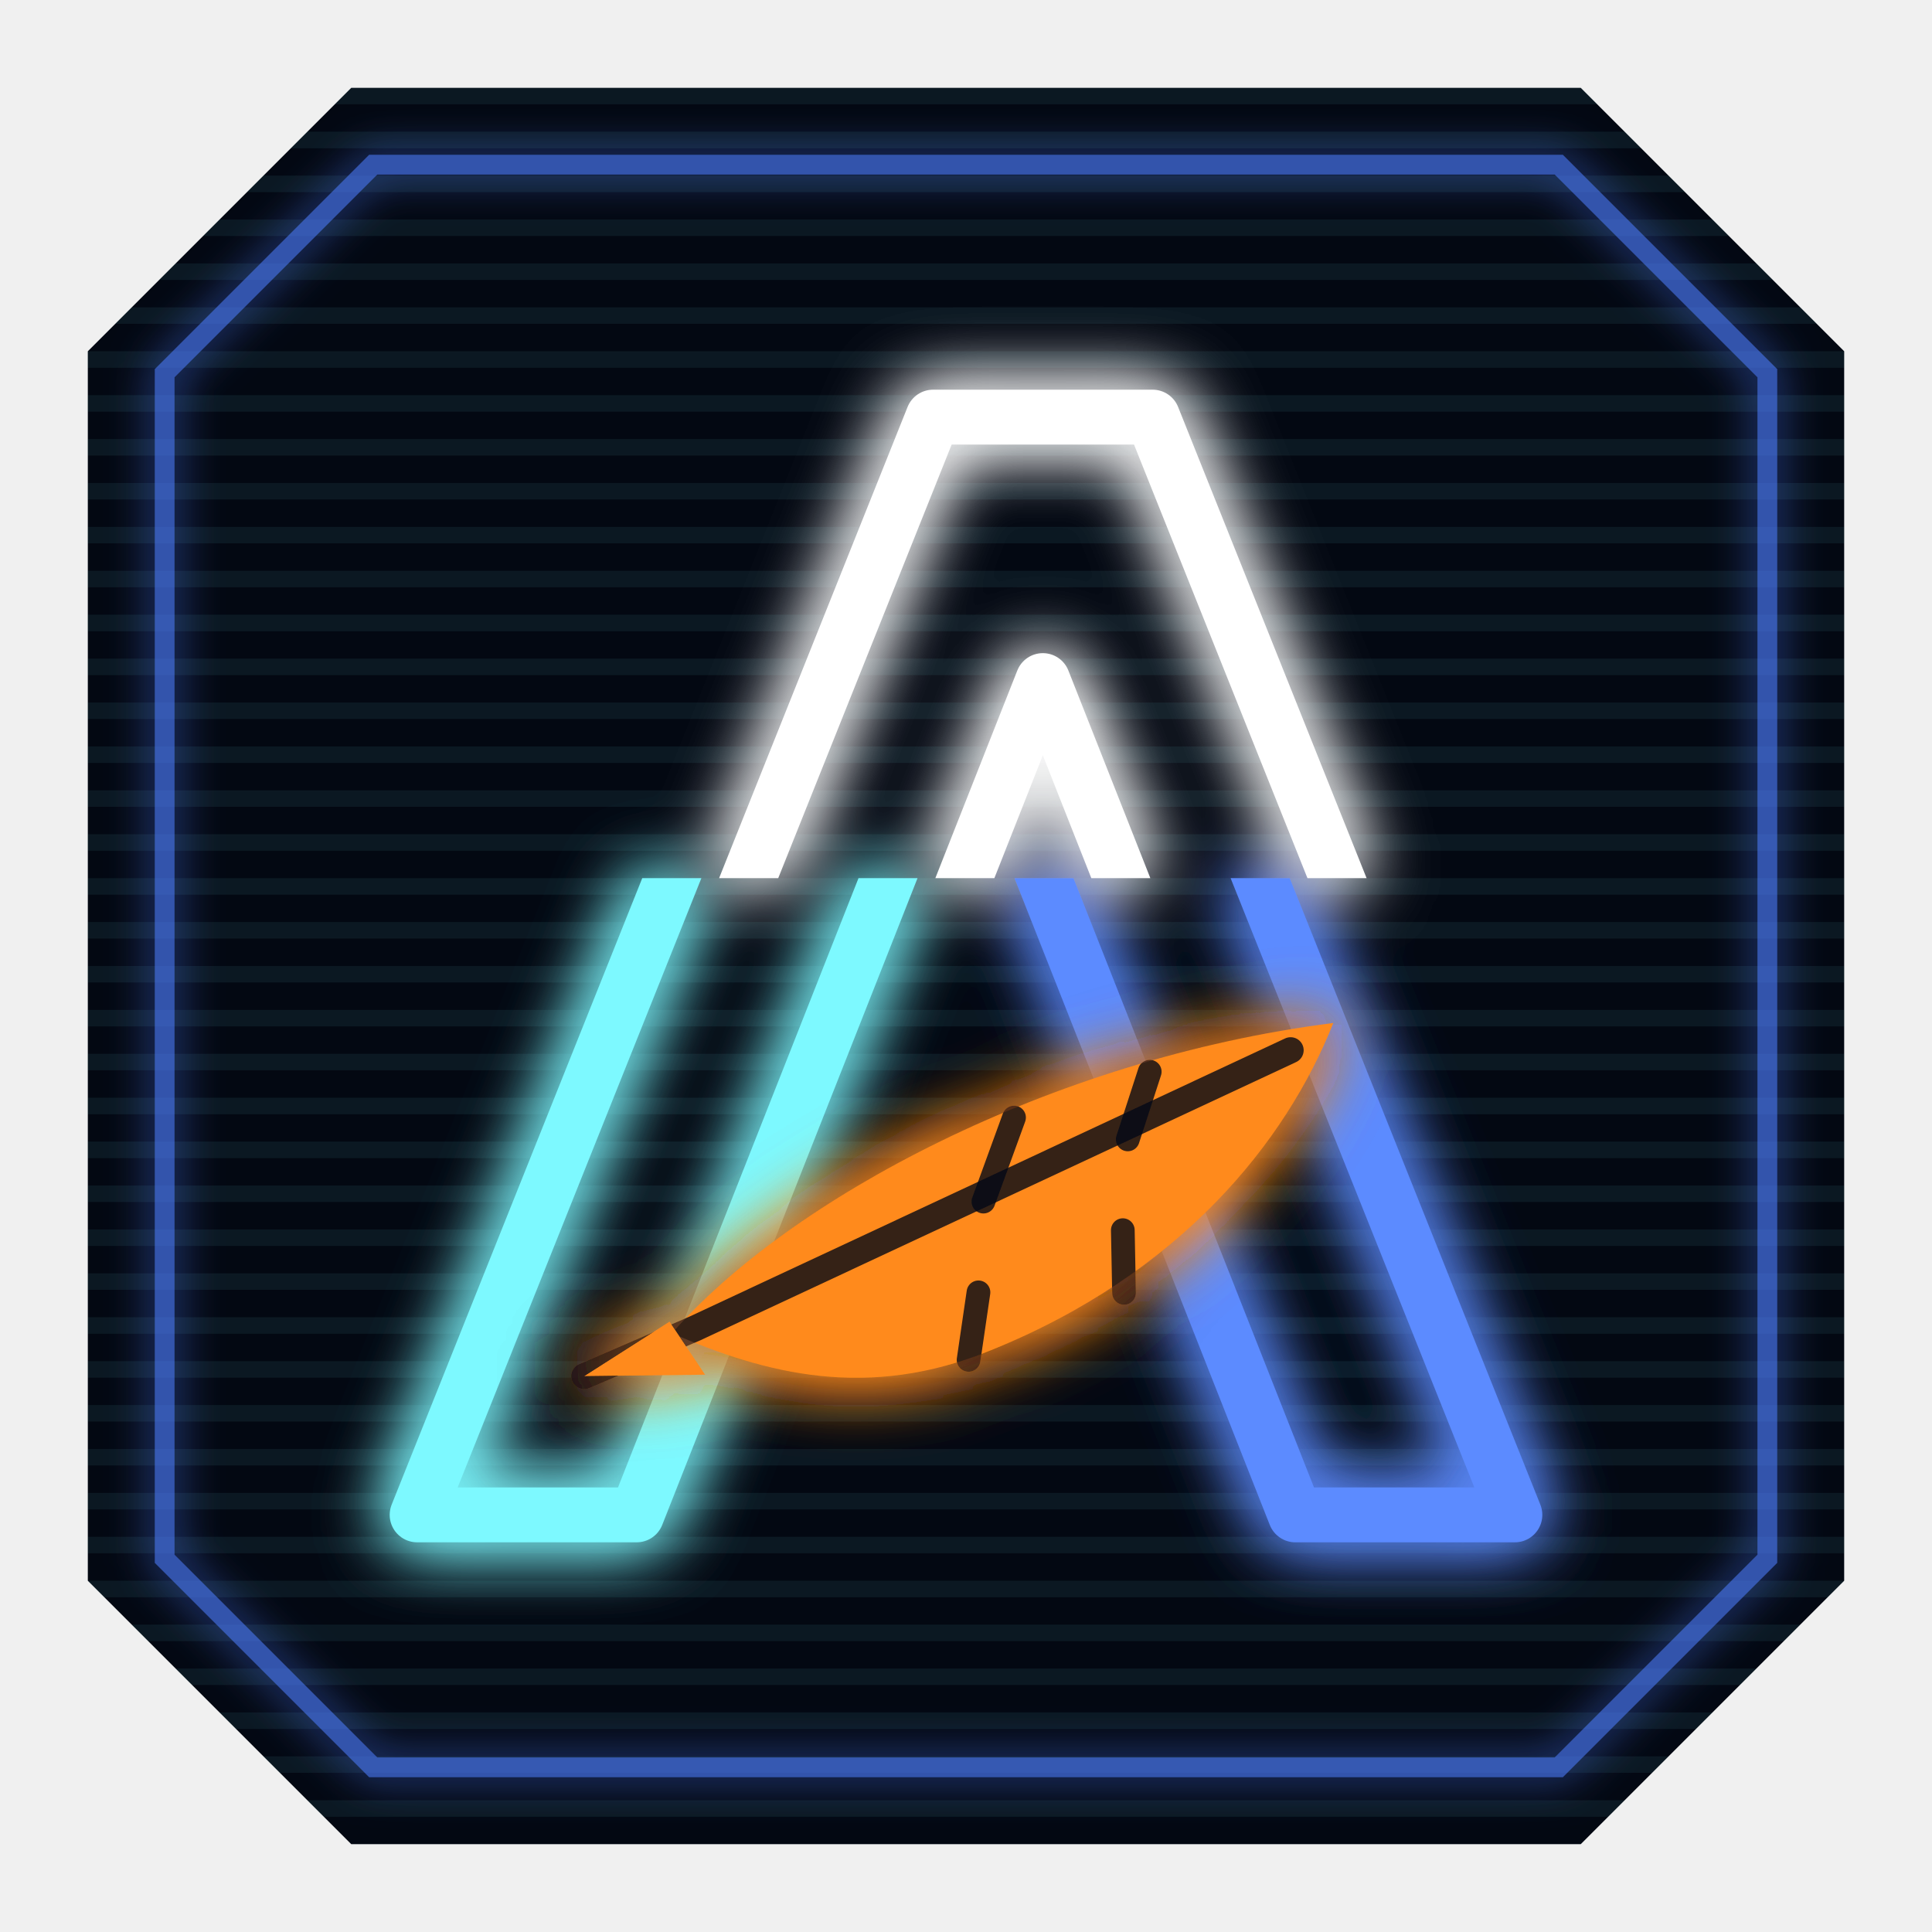
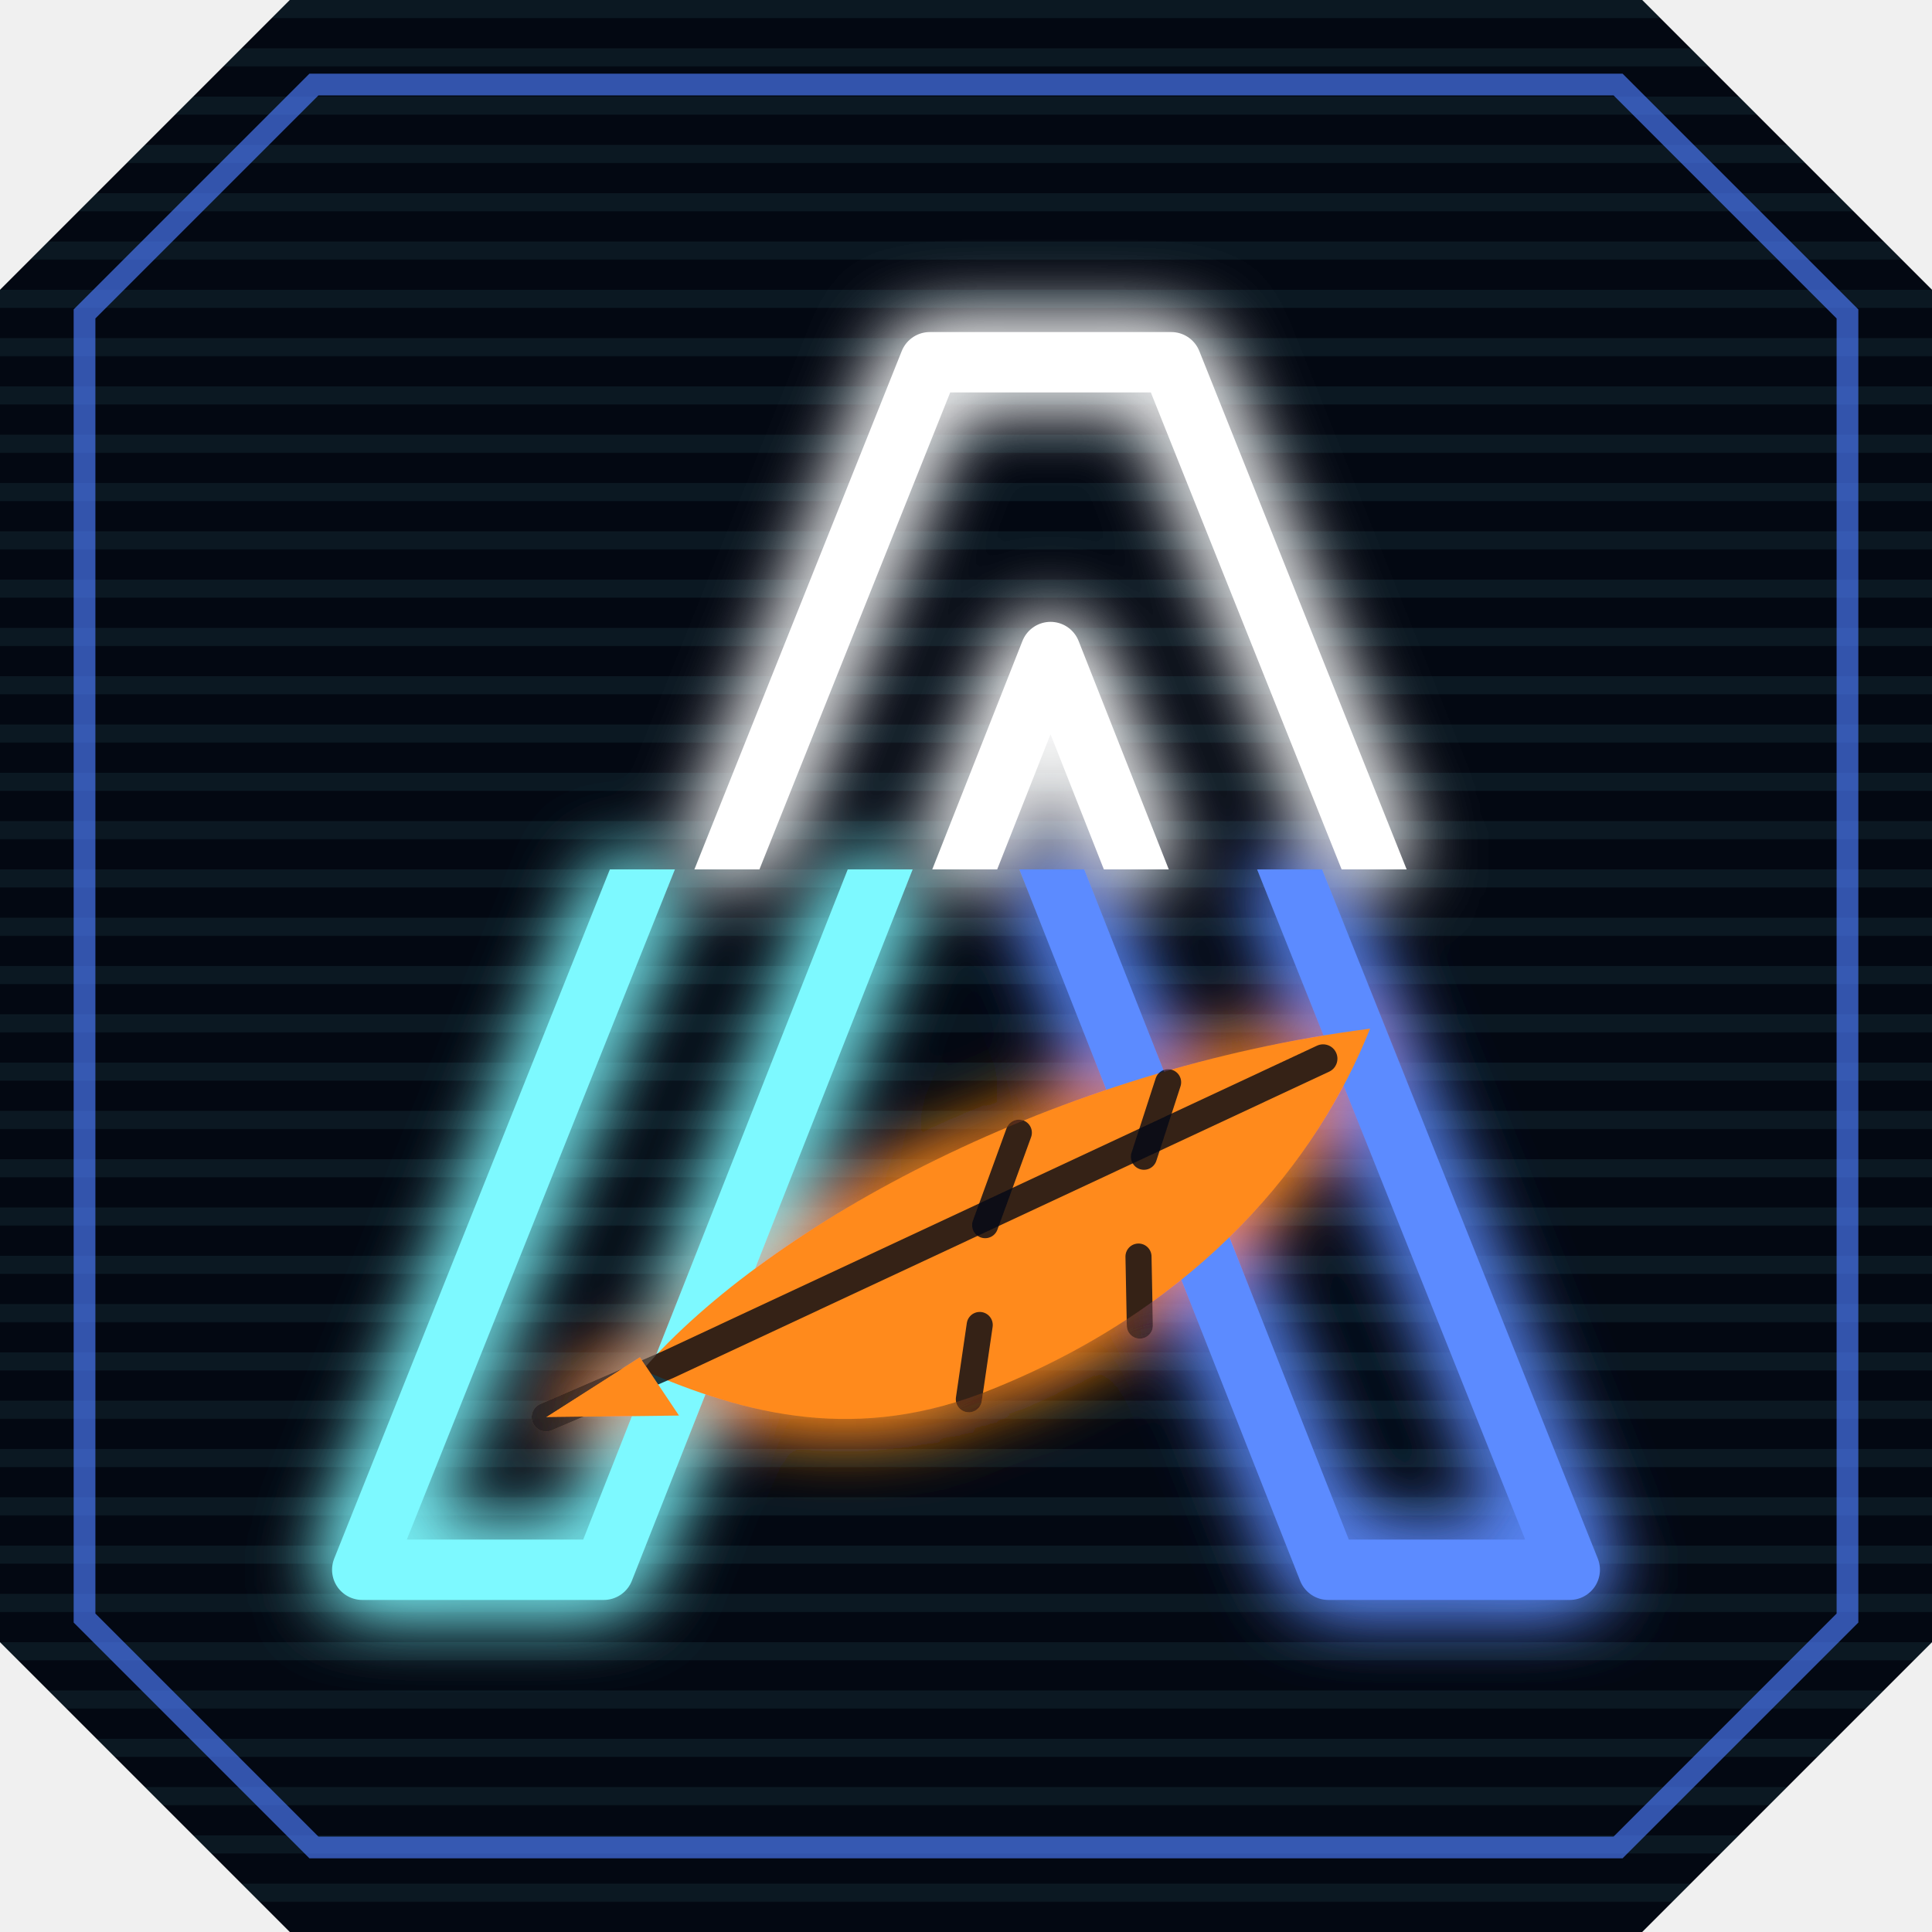
- <svg xmlns="http://www.w3.org/2000/svg" viewBox="-8 -8 176 176" width="512" height="512">
+ <svg xmlns="http://www.w3.org/2000/svg" viewBox="0 0 160 160" width="160" height="160">
  <defs>
-     <pattern id="s" width="4" height="4" patternUnits="userSpaceOnUse">
+     <pattern id="S" width="4" height="4" patternUnits="userSpaceOnUse">
      <rect width="4" height="1.5" fill="#7DF9FF" opacity="0.07" />
    </pattern>
-     <polygon id="a" points="30,130 70,30 90,30 130,130 110,130 80,54 50,130" />
-     <clipPath id="bl">
+     <polygon id="A" points="30,130 70,30 90,30 130,130 110,130 80,54 50,130" />
+     <clipPath id="BL">
      <rect x="0" y="72" width="80" height="90" />
    </clipPath>
-     <clipPath id="br">
+     <clipPath id="BR">
      <rect x="80" y="72" width="80" height="90" />
    </clipPath>
-     <clipPath id="t">
+     <clipPath id="T">
      <rect x="0" y="0" width="160" height="72" />
    </clipPath>
-     <filter id="g" x="-40%" y="-40%" width="180%" height="180%">
+     <filter id="G" x="-40%" y="-40%" width="180%" height="180%">
      <feGaussianBlur stdDeviation="3.2" result="b" />
      <feMerge>
        <feMergeNode in="b" />
        <feMergeNode in="b" />
        <feMergeNode in="SourceGraphic" />
      </feMerge>
    </filter>
-     <filter id="g2" x="-20%" y="-20%" width="140%" height="140%">
-       <feGaussianBlur stdDeviation="2" result="b" />
-       <feMerge>
-         <feMergeNode in="b" />
-         <feMergeNode in="SourceGraphic" />
-       </feMerge>
-     </filter>
  </defs>
  <polygon points="24,0 136,0 160,24 160,136 136,160 24,160 0,136 0,24" fill="#030812" />
-   <polygon points="24,0 136,0 160,24 160,136 136,160 24,160 0,136 0,24" fill="url(#s)" />
-   <polygon points="26,7 134,7 153,26 153,134 134,153 26,153 7,134 7,26" fill="none" stroke="#4D7CFF" stroke-width="1.8" opacity="0.65" filter="url(#g2)" />
-   <g filter="url(#g)" stroke-linejoin="round" fill="none" stroke-width="5">
-     <g clip-path="url(#bl)" stroke="#7DF9FF">
-       <use href="#a" />
+   <polygon points="24,0 136,0 160,24 160,136 136,160 24,160 0,136 0,24" fill="url(#S)" />
+   <polygon points="26,7 134,7 153,26 153,134 134,153 26,153 7,134 7,26" fill="none" stroke="#4D7CFF" stroke-width="1.8" opacity="0.65" />
+   <g filter="url(#G)" stroke-linejoin="round">
+     <g clip-path="url(#BL)" fill="none" stroke="#7DF9FF" stroke-width="5">
+       <use href="#A" />
    </g>
-     <g clip-path="url(#br)" stroke="#5C8BFF">
-       <use href="#a" />
+     <g clip-path="url(#BR)" fill="none" stroke="#5C8BFF" stroke-width="5">
+       <use href="#A" />
    </g>
    <g transform="translate(7,0)">
-       <g clip-path="url(#t)" stroke="#FFFFFF">
-         <use href="#a" />
+       <g clip-path="url(#T)" fill="none" stroke="#FFFFFF" stroke-width="5">
+         <use href="#A" />
      </g>
    </g>
-   </g>
-   <g filter="url(#g)">
    <g transform="rotate(-12 80 104) translate(0 4) scale(1.08) translate(-6 -8)">
      <path d="M54,104 C66,95 90,88 114,90 C108,99 97,108 80,111 C69,113 61,109 54,104 Z" fill="#FF8A1F" />
      <path d="M46,106 L56,104 L110,91.5" fill="none" stroke="#030812" stroke-width="2.2" stroke-linecap="round" opacity="0.8" />
      <path d="M86,92.2 L82,98.6 M98,90.8 L95,96 M78,111.4 L80,106 M92,108.6 L93,103.4" fill="none" stroke="#030812" stroke-width="2" stroke-linecap="round" opacity="0.8" />
      <path d="M46,106 L54,103 L56,108 Z" fill="#FF8A1F" />
    </g>
  </g>
</svg>
